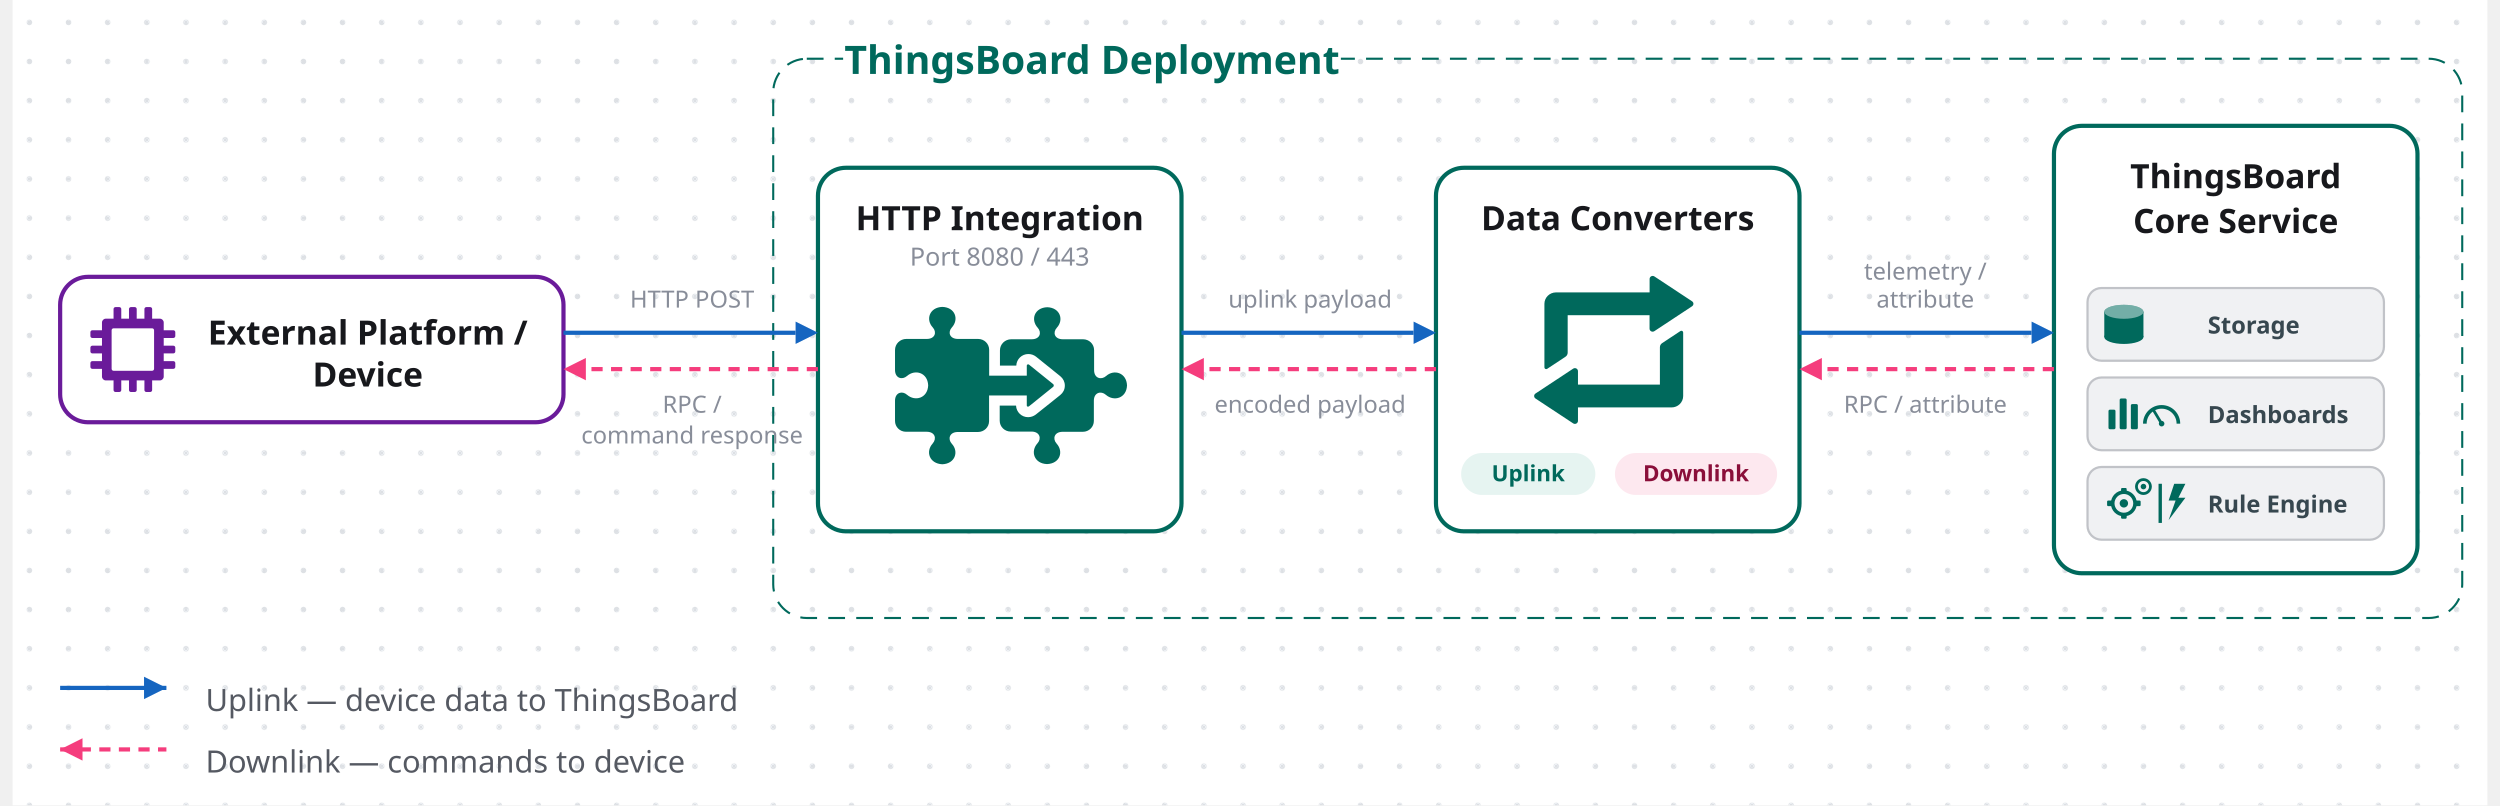
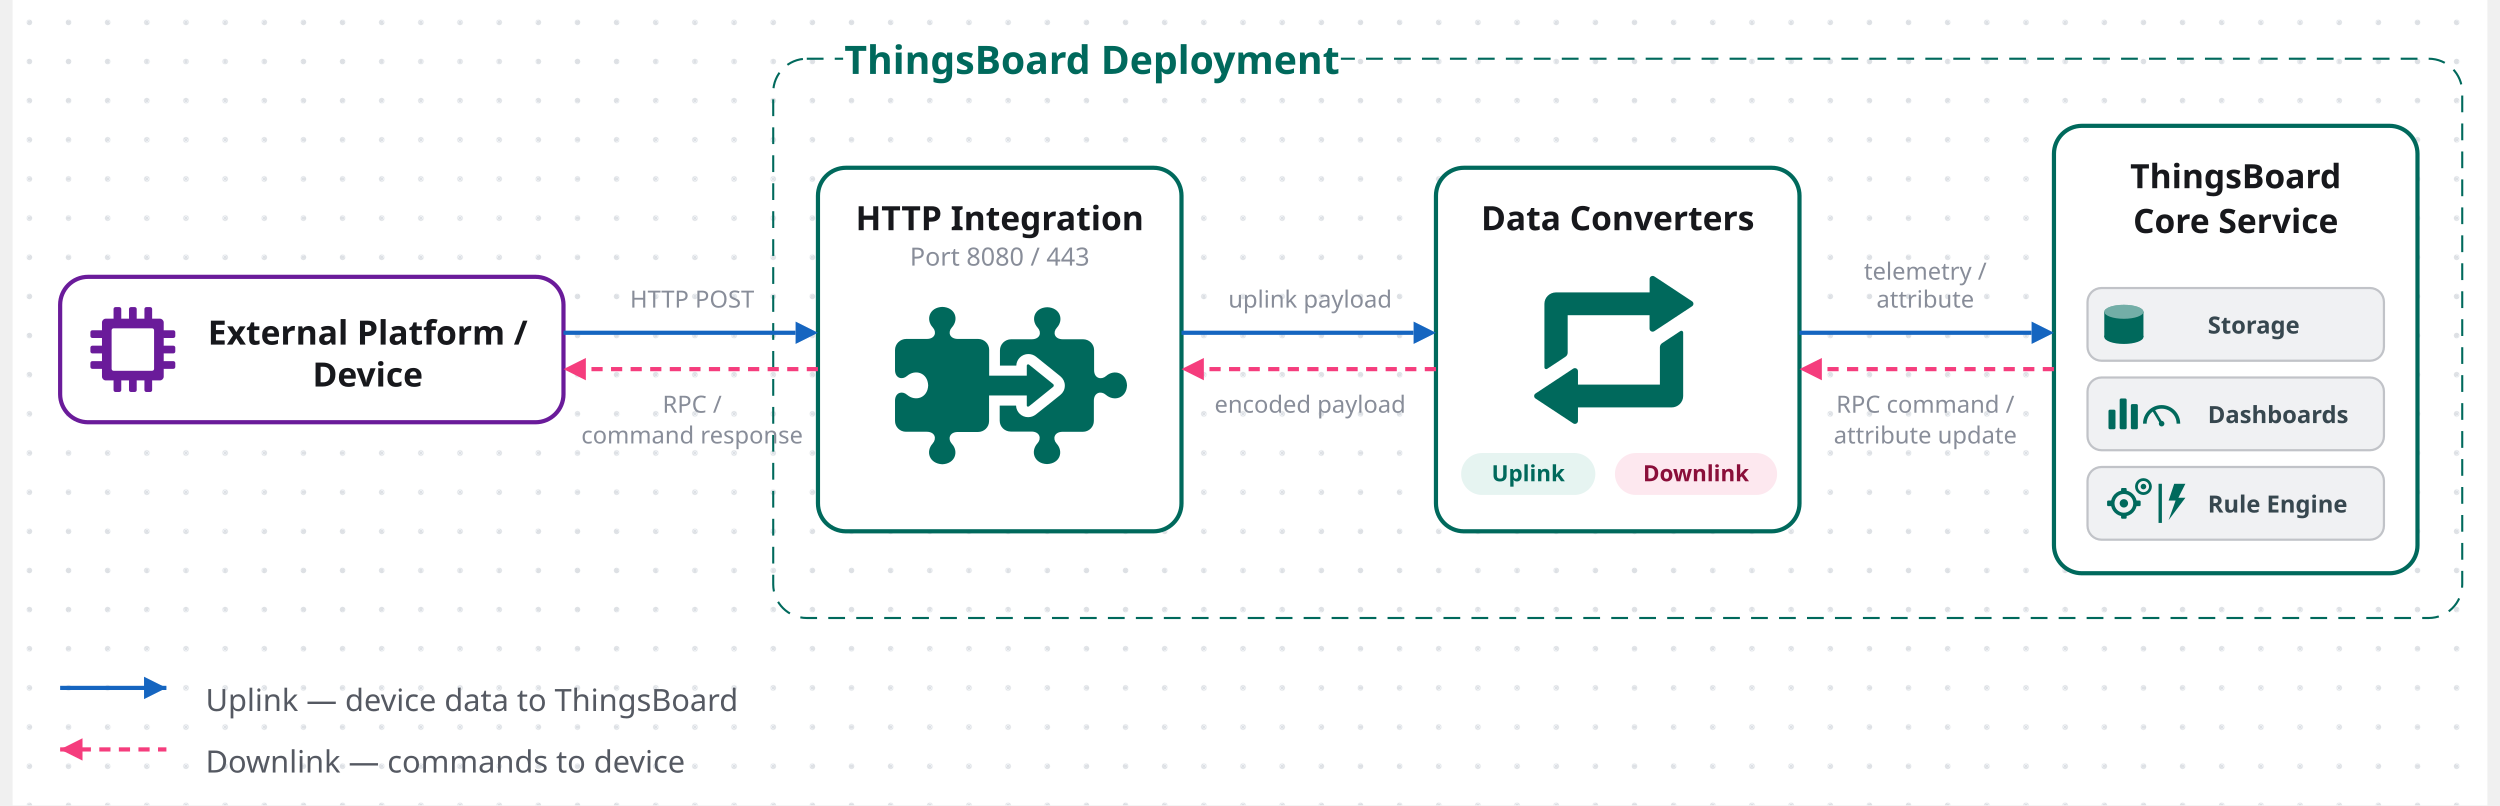
<svg xmlns="http://www.w3.org/2000/svg" width="1400" height="451" viewBox="-41 13 885 288">
  <defs>
    <pattern id="dots" x="0" y="0" width="14" height="14" patternUnits="userSpaceOnUse">
      <circle cx="7" cy="7" r="1" fill="#dde0e4" />
    </pattern>
    <clipPath id="clip0">
      <path fill="#fff" d="M-41 13h885v288H-41z" />
    </clipPath>
  </defs>
  <g clip-path="url(#clip0)">
    <path fill="#fff" d="M-41 13h885v288H-41z" />
    <rect x="-41" y="13" width="885" height="288" fill="url(#dots)" />
    <g transform="translate(0,33)">
      <rect x="-24" y="79" width="180" height="52" rx="10" fill="#fff" stroke="#6a1b9a" stroke-width="1.5" />
      <g transform="translate(-18.7,84.3) scale(0.69)" fill="#6a1b9a">
        <rect x="14" y="14" width="32" height="32" rx="2" fill="#6a1b9a" />
        <rect x="19" y="19" width="22" height="22" rx="1" fill="#fff" />
        <rect x="20" y="8" width="4" height="7" rx="1" />
        <rect x="28" y="8" width="4" height="7" rx="1" />
        <rect x="36" y="8" width="4" height="7" rx="1" />
        <rect x="20" y="45" width="4" height="7" rx="1" />
        <rect x="28" y="45" width="4" height="7" rx="1" />
        <rect x="36" y="45" width="4" height="7" rx="1" />
        <rect x="8" y="20" width="7" height="4" rx="1" />
        <rect x="8" y="28" width="7" height="4" rx="1" />
        <rect x="8" y="36" width="7" height="4" rx="1" />
        <rect x="45" y="20" width="7" height="4" rx="1" />
        <rect x="45" y="28" width="7" height="4" rx="1" />
        <rect x="45" y="36" width="7" height="4" rx="1" />
      </g>
      <text x="86" y="99" text-anchor="middle" font-family="system-ui,sans-serif" font-size="12" fill="#17181c" font-weight="600" dominant-baseline="middle">External Platform /</text>
      <text x="86" y="114" text-anchor="middle" font-family="system-ui,sans-serif" font-size="12" fill="#17181c" font-weight="600" dominant-baseline="middle">Device</text>
      <rect x="231" y="1" width="604" height="200" rx="12" fill="none" stroke="#00695c" stroke-width="0.75" stroke-dasharray="6,4" />
      <rect x="256" y="-6" width="178" height="14" fill="#fff" />
      <text x="345" y="1" text-anchor="middle" font-family="system-ui,sans-serif" font-size="14" fill="#00695c" font-weight="600" dominant-baseline="central" textLength="174" lengthAdjust="spacing">ThingsBoard Deployment</text>
      <rect x="247" y="40" width="130" height="130" rx="10" fill="#fff" stroke="#00695c" stroke-width="1.5" />
      <text x="312" y="53" text-anchor="middle" font-family="system-ui,sans-serif" font-size="12" fill="#17181c" font-weight="600" dominant-baseline="hanging">HTTP Integration</text>
      <text x="312" y="68" text-anchor="middle" font-family="system-ui,sans-serif" font-size="9" fill="#888d99" dominant-baseline="hanging">Port 8080 / 443</text>
      <g transform="matrix(-0.16987,0,0,-0.166552,357.5201,158.5578)" fill="#00695c">
        <path d="m 465.3,145.05 h -43.5 c -17.7,0 -21.8,-14.7 -12.6,-25.3 15.2,-17.2 7.1,-43 -20.2,-44.5 -27.3,1 -35.4,27.3 -20.2,44 9.1,10.1 5.1,25.3 -12.6,25.3 h -42.5 c -12.6,0 -23.3,10.1 -23.3,23.3 v 55.1 h -1 -78.4 v -21.8 c 0,-2 -2.5,-3 -4.6,-1.5 l -51.1,42 c -1.5,1.5 -1.5,4 0,5.6 l 51.1,42 c 2,1.5 4.6,0 4.6,-2 v -21.8 h 78.2 1 v 55.6 c 0,12.6 10.1,23.3 23.3,23.3 H 356 c 17.7,0 21.8,14.7 12.6,24.8 -15.2,17.2 -7.1,43 20.2,44 27.3,-1 35.4,-27.3 20.2,-44 -9.1,-10.1 -5.1,-24.8 12.6,-24.8 h 43 c 13.2,0 23.8,-10.6 23.8,-23.8 v -43.6 c -0.5,-17.2 -15.2,-21.2 -25.3,-12.1 -17.2,15.2 -43.5,7.1 -44.5,-20.2 1,-27.3 27.3,-35.4 44.5,-20.2 10.1,9.1 24.8,5.1 25.3,-12.1 v -44 c 0.1,-12.7 -10,-23.3 -23.1,-23.3 z" />
        <path d="m 244.7,145.45 h -43.5 c -17.7,0 -21.8,-15.2 -12.6,-25.3 15.2,-17.2 7.1,-43.5 -20.2,-44.5 -27.3,1 -35.4,26.8 -20.2,44 9.1,10.1 5.1,25.3 -12.6,25.3 H 93.1 c -13.2,0 -23.3,10.6 -23.3,23.3 v 43.5 c 0,17.7 -15.2,21.8 -25.3,12.6 -17.2,-15.2 -43.5,-7.1 -44.5,20.2 1,27.3 27.3,35.4 44,20.2 10.1,-9.1 25.3,-5.1 25.3,12.6 v 43 c 0,13.2 10.6,23.3 23.3,23.3 h 42.5 c 17.7,0 21.8,14.7 12.6,24.8 -15.2,16.7 -7.1,43 20.2,44 27.3,-1 35.4,-26.8 20.2,-44 -9.1,-10.1 -5.1,-24.8 12.6,-24.8 h 43 c 13.2,0 23.8,-10.6 23.8,-23.8 v -32.7 h -34.4 c -0.5,13.7 -11.7,24.8 -25.3,24.8 -6.1,0 -11.6,-2 -16.2,-5.6 l -51.1,-42 c -6.1,-5.1 -9.6,-12.1 -9.6,-20.2 0,-8.1 3.5,-15.2 9.6,-20.2 l 51.6,-42 c 4.6,-3.5 10.1,-5.6 16.2,-5.6 13.7,0 24.8,11.1 25.3,24.8 H 268 v -32.4 c 0,-13.2 -10.6,-23.3 -23.3,-23.3 z" />
      </g>
      <rect x="468" y="40" width="130" height="130" rx="10" fill="#fff" stroke="#00695c" stroke-width="1.5" />
      <text x="533" y="53" text-anchor="middle" font-family="system-ui,sans-serif" font-size="12" fill="#17181c" font-weight="600" dominant-baseline="hanging">Data Converters</text>
      <g transform="matrix(0.217828,0,0,0.213574,478.2844,73.1842)" fill="#00695c">
        <path d="m 373.23,68.177 -61.8,-41.6 c -3.4,-2.3 -7.9,0.1 -7.9,4.2 v 22.5 h -153.6 c -10.6,0 -19.1,8.6 -19.1,19.1 v 106.5 c 0,2.3 2.6,3.7 4.5,2.4 l 30,-20.2 c 2.3,-1.5 3.7,-4.1 3.7,-6.9 v -62.7 h 134.4 v 22.5 c 0,4.1 4.5,6.5 7.9,4.2 l 61.8,-41.6 c 3.1,-2 3.1,-6.4 0.1,-8.4 z" />
        <path d="m 354.13,117.98 -30,20.2 c -2.3,1.5 -3.7,4.1 -3.7,6.9 v 62.6 h -134.5 v -22.5 c 0,-4.1 -4.5,-6.5 -7.9,-4.2 l -61.8,41.6 c -3,2 -3,6.4 0,8.4 l 61.8,41.6 c 3.4,2.3 7.9,-0.1 7.9,-4.2 v -22.5 h 153.5 c 10.6,0.1 19.2,-8.5 19.2,-19.1 v -106.4 c 0,-2.3 -2.6,-3.7 -4.5,-2.4 z" />
      </g>
      <rect x="477" y="142" width="48" height="15" rx="7.5" fill="#e6f4f1" />
      <text x="501" y="149" text-anchor="middle" font-family="system-ui,sans-serif" font-size="8" fill="#00695c" font-weight="700" dominant-baseline="central">Uplink</text>
      <rect x="532" y="142" width="58" height="15" rx="7.5" fill="#fde8ef" />
      <text x="561" y="149" text-anchor="middle" font-family="system-ui,sans-serif" font-size="8" fill="#8a0f3a" font-weight="700" dominant-baseline="central">Downlink</text>
      <rect x="689" y="25" width="130" height="160" rx="10" fill="#fff" stroke="#00695c" stroke-width="1.5" />
      <text x="754" y="38" text-anchor="middle" font-family="system-ui,sans-serif" font-size="12" fill="#17181c" font-weight="600" dominant-baseline="hanging">ThingsBoard</text>
      <text x="754" y="54" text-anchor="middle" font-family="system-ui,sans-serif" font-size="12" fill="#17181c" font-weight="600" dominant-baseline="hanging">Core Service</text>
      <g transform="translate(0,25)">
        <rect x="701" y="58" width="106" height="26" rx="5" fill="#f0f1f3" stroke="#c1c3c8" stroke-width=".8" />
        <g fill="#00695c" transform="translate(45,1.5)">
          <ellipse cx="669" cy="65" rx="7" ry="2.5" fill="#00695c" />
          <rect x="662" y="65" width="14" height="9" fill="#00695c" />
          <ellipse cx="669" cy="74" rx="7" ry="2.5" fill="#00695c" />
          <ellipse cx="669" cy="65" rx="7" ry="2.5" fill="#e6f4f1" opacity=".5" />
        </g>
        <text x="744" y="71" text-anchor="start" font-family="system-ui,sans-serif" font-size="8.5" fill="#37474f" font-weight="600" dominant-baseline="central">Storage</text>
        <rect x="701" y="90" width="106" height="26" rx="5" fill="#f0f1f3" stroke="#c1c3c8" stroke-width=".8" />
        <g fill="#00695c" transform="translate(47.5,2.5)">
          <rect x="661" y="99" width="2.5" height="7" rx=".5" />
          <rect x="665" y="95" width="2.5" height="11" rx=".5" />
          <rect x="669" y="97" width="2.5" height="9" rx=".5" />
          <path d="M674,104 a6,6 0 0,1 12,0" fill="none" stroke="#00695c" stroke-width="1.3" />
          <line x1="680" y1="104" x2="677" y2="99" stroke="#00695c" stroke-width="1" stroke-linecap="round" />
          <circle cx="680" cy="104" r="1" fill="#00695c" />
        </g>
        <text x="744" y="103" text-anchor="start" font-family="system-ui,sans-serif" font-size="8.5" fill="#37474f" font-weight="600" dominant-baseline="central">Dashboards</text>
        <rect x="701" y="122" width="106" height="26" rx="5" fill="#f0f1f3" stroke="#c1c3c8" stroke-width=".8" />
        <g fill="#00695c" transform="translate(49,0)">
          <circle cx="665" cy="135" r="4" fill="none" stroke="#00695c" stroke-width="1.3" />
          <circle cx="665" cy="135" r="1.5" fill="#00695c" />
          <rect x="664" y="129.5" width="2" height="2" rx=".4" />
          <rect x="664" y="138.5" width="2" height="2" rx=".4" />
          <rect x="659" y="134" width="2" height="2" rx=".4" />
          <rect x="669" y="134" width="2" height="2" rx=".4" />
          <circle cx="672" cy="129" r="2.5" fill="none" stroke="#00695c" stroke-width="1" />
          <circle cx="672" cy="129" r="1" fill="#00695c" />
          <line x1="678" y1="128" x2="678" y2="142" stroke="#00695c" stroke-width="1.2" />
          <polygon points="683,128 681,134 683.5,134 681,141 687,133 684.5,133 687,128" fill="#00695c" />
        </g>
        <text x="744" y="135" text-anchor="start" font-family="system-ui,sans-serif" font-size="8.5" fill="#37474f" font-weight="600" dominant-baseline="central">Rule Engine</text>
      </g>
      <line x1="156" y1="99" x2="239" y2="99" stroke="#1565c0" stroke-width="1.5" />
      <polygon points="239,95 247,99 239,103" fill="#1565c0" />
      <line x1="247" y1="112" x2="164" y2="112" stroke="#f53d7d" stroke-width="1.5" stroke-dasharray="4,3" />
      <polygon points="164,108 156,112 164,116" fill="#f53d7d" />
      <text x="202" y="90" text-anchor="middle" font-family="system-ui,sans-serif" font-size="8.5" fill="#888d99" dominant-baseline="auto">HTTP POST</text>
      <text x="202" y="121" text-anchor="middle" font-family="system-ui,sans-serif" font-size="8.5" fill="#888d99" dominant-baseline="hanging">RPC /</text>
      <text x="202" y="132" text-anchor="middle" font-family="system-ui,sans-serif" font-size="8.5" fill="#888d99" dominant-baseline="hanging">command response</text>
      <line x1="377" y1="99" x2="460" y2="99" stroke="#1565c0" stroke-width="1.5" />
      <polygon points="460,95 468,99 460,103" fill="#1565c0" />
      <line x1="468" y1="112" x2="385" y2="112" stroke="#f53d7d" stroke-width="1.5" stroke-dasharray="4,3" />
      <polygon points="385,108 377,112 385,116" fill="#f53d7d" />
      <text x="423" y="90" text-anchor="middle" font-family="system-ui,sans-serif" font-size="8.5" fill="#888d99" dominant-baseline="auto">uplink payload</text>
      <text x="423" y="121" text-anchor="middle" font-family="system-ui,sans-serif" font-size="8.5" fill="#888d99" dominant-baseline="hanging">encoded payload</text>
      <line x1="598" y1="99" x2="681" y2="99" stroke="#1565c0" stroke-width="1.5" />
      <polygon points="681,95 689,99 681,103" fill="#1565c0" />
      <line x1="689" y1="112" x2="606" y2="112" stroke="#f53d7d" stroke-width="1.5" stroke-dasharray="4,3" />
      <polygon points="606,108 598,112 606,116" fill="#f53d7d" />
      <text x="643" y="80" text-anchor="middle" font-family="system-ui,sans-serif" font-size="8.5" fill="#888d99" dominant-baseline="auto">telemetry /</text>
      <text x="643" y="90" text-anchor="middle" font-family="system-ui,sans-serif" font-size="8.5" fill="#888d99" dominant-baseline="auto">attribute</text>
-       <text x="643" y="121" text-anchor="middle" font-family="system-ui,sans-serif" font-size="8.5" fill="#888d99" dominant-baseline="hanging">RPC / attribute</text>
+       <text x="643" y="121" text-anchor="middle" font-family="system-ui,sans-serif" font-size="8.5" fill="#888d99" dominant-baseline="hanging">RPC command /</text>
+       <text x="643" y="132" text-anchor="middle" font-family="system-ui,sans-serif" font-size="8.5" fill="#888d99" dominant-baseline="hanging">attribute update</text>
      <line x1="-24" y1="226" x2="14" y2="226" stroke="#1565c0" stroke-width="1.5" />
      <polygon points="6,222 14,226 6,230" fill="#1565c0" />
      <text x="28" y="230" font-family="system-ui,sans-serif" font-size="11" fill="#555962" dominant-baseline="central">Uplink — device data to ThingsBoard</text>
      <line x1="-24" y1="248" x2="14" y2="248" stroke="#f53d7d" stroke-width="1.5" stroke-dasharray="4,3" />
      <polygon points="-16,244 -24,248 -16,252" fill="#f53d7d" />
      <text x="28" y="252" font-family="system-ui,sans-serif" font-size="11" fill="#555962" dominant-baseline="central">Downlink — commands to device</text>
    </g>
  </g>
</svg>
